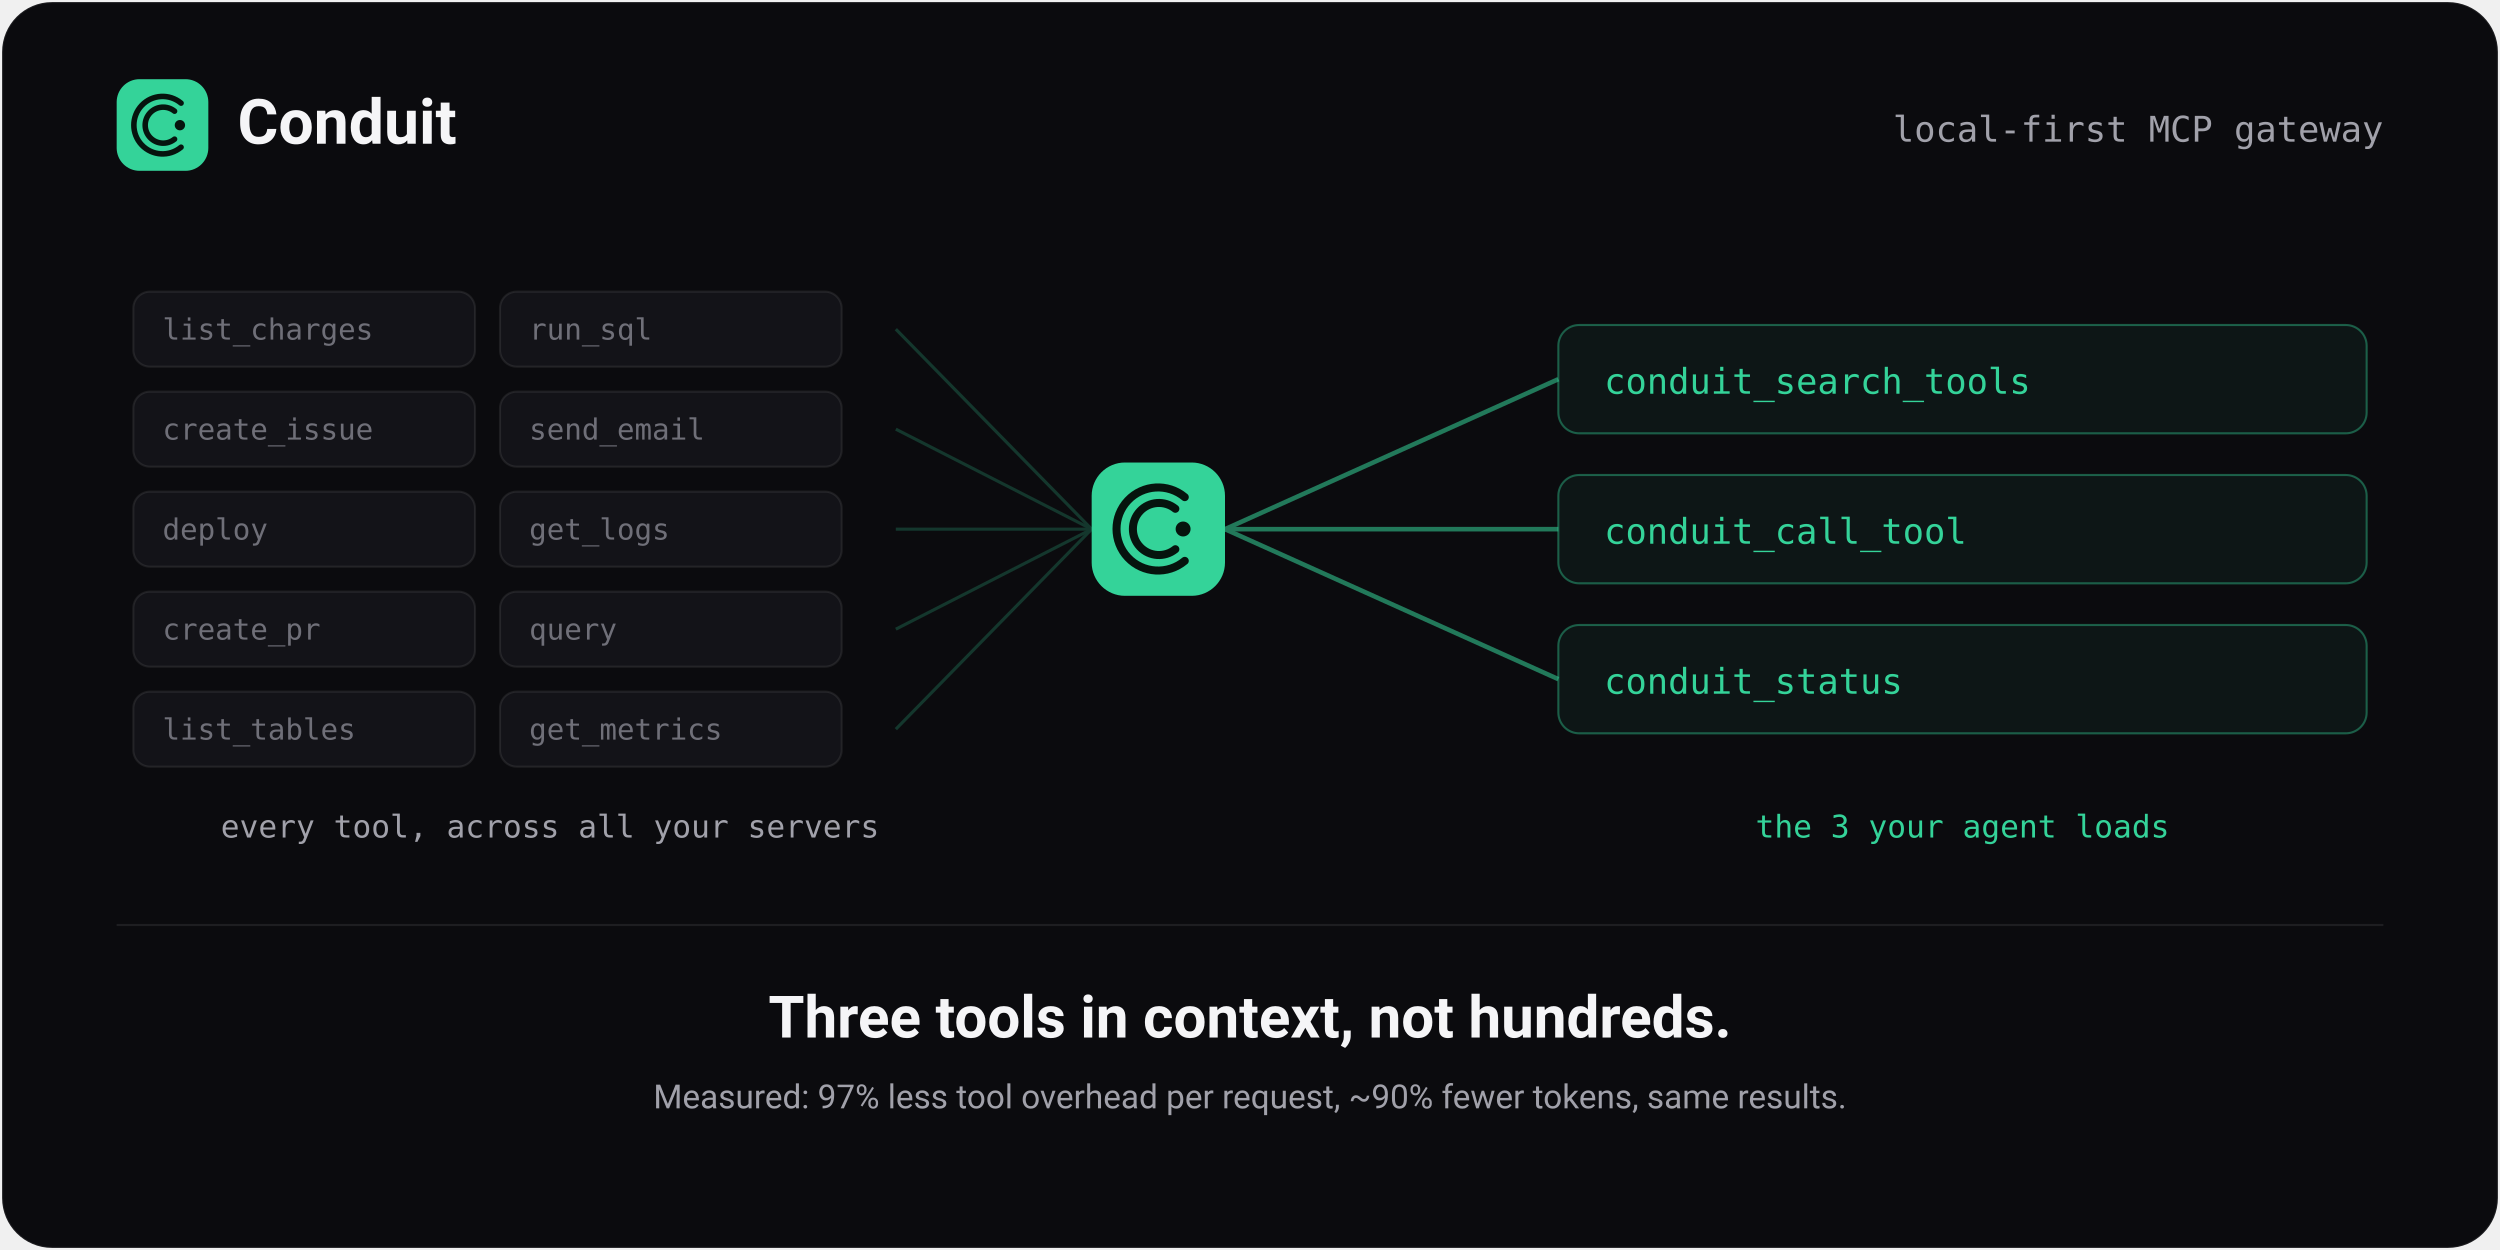
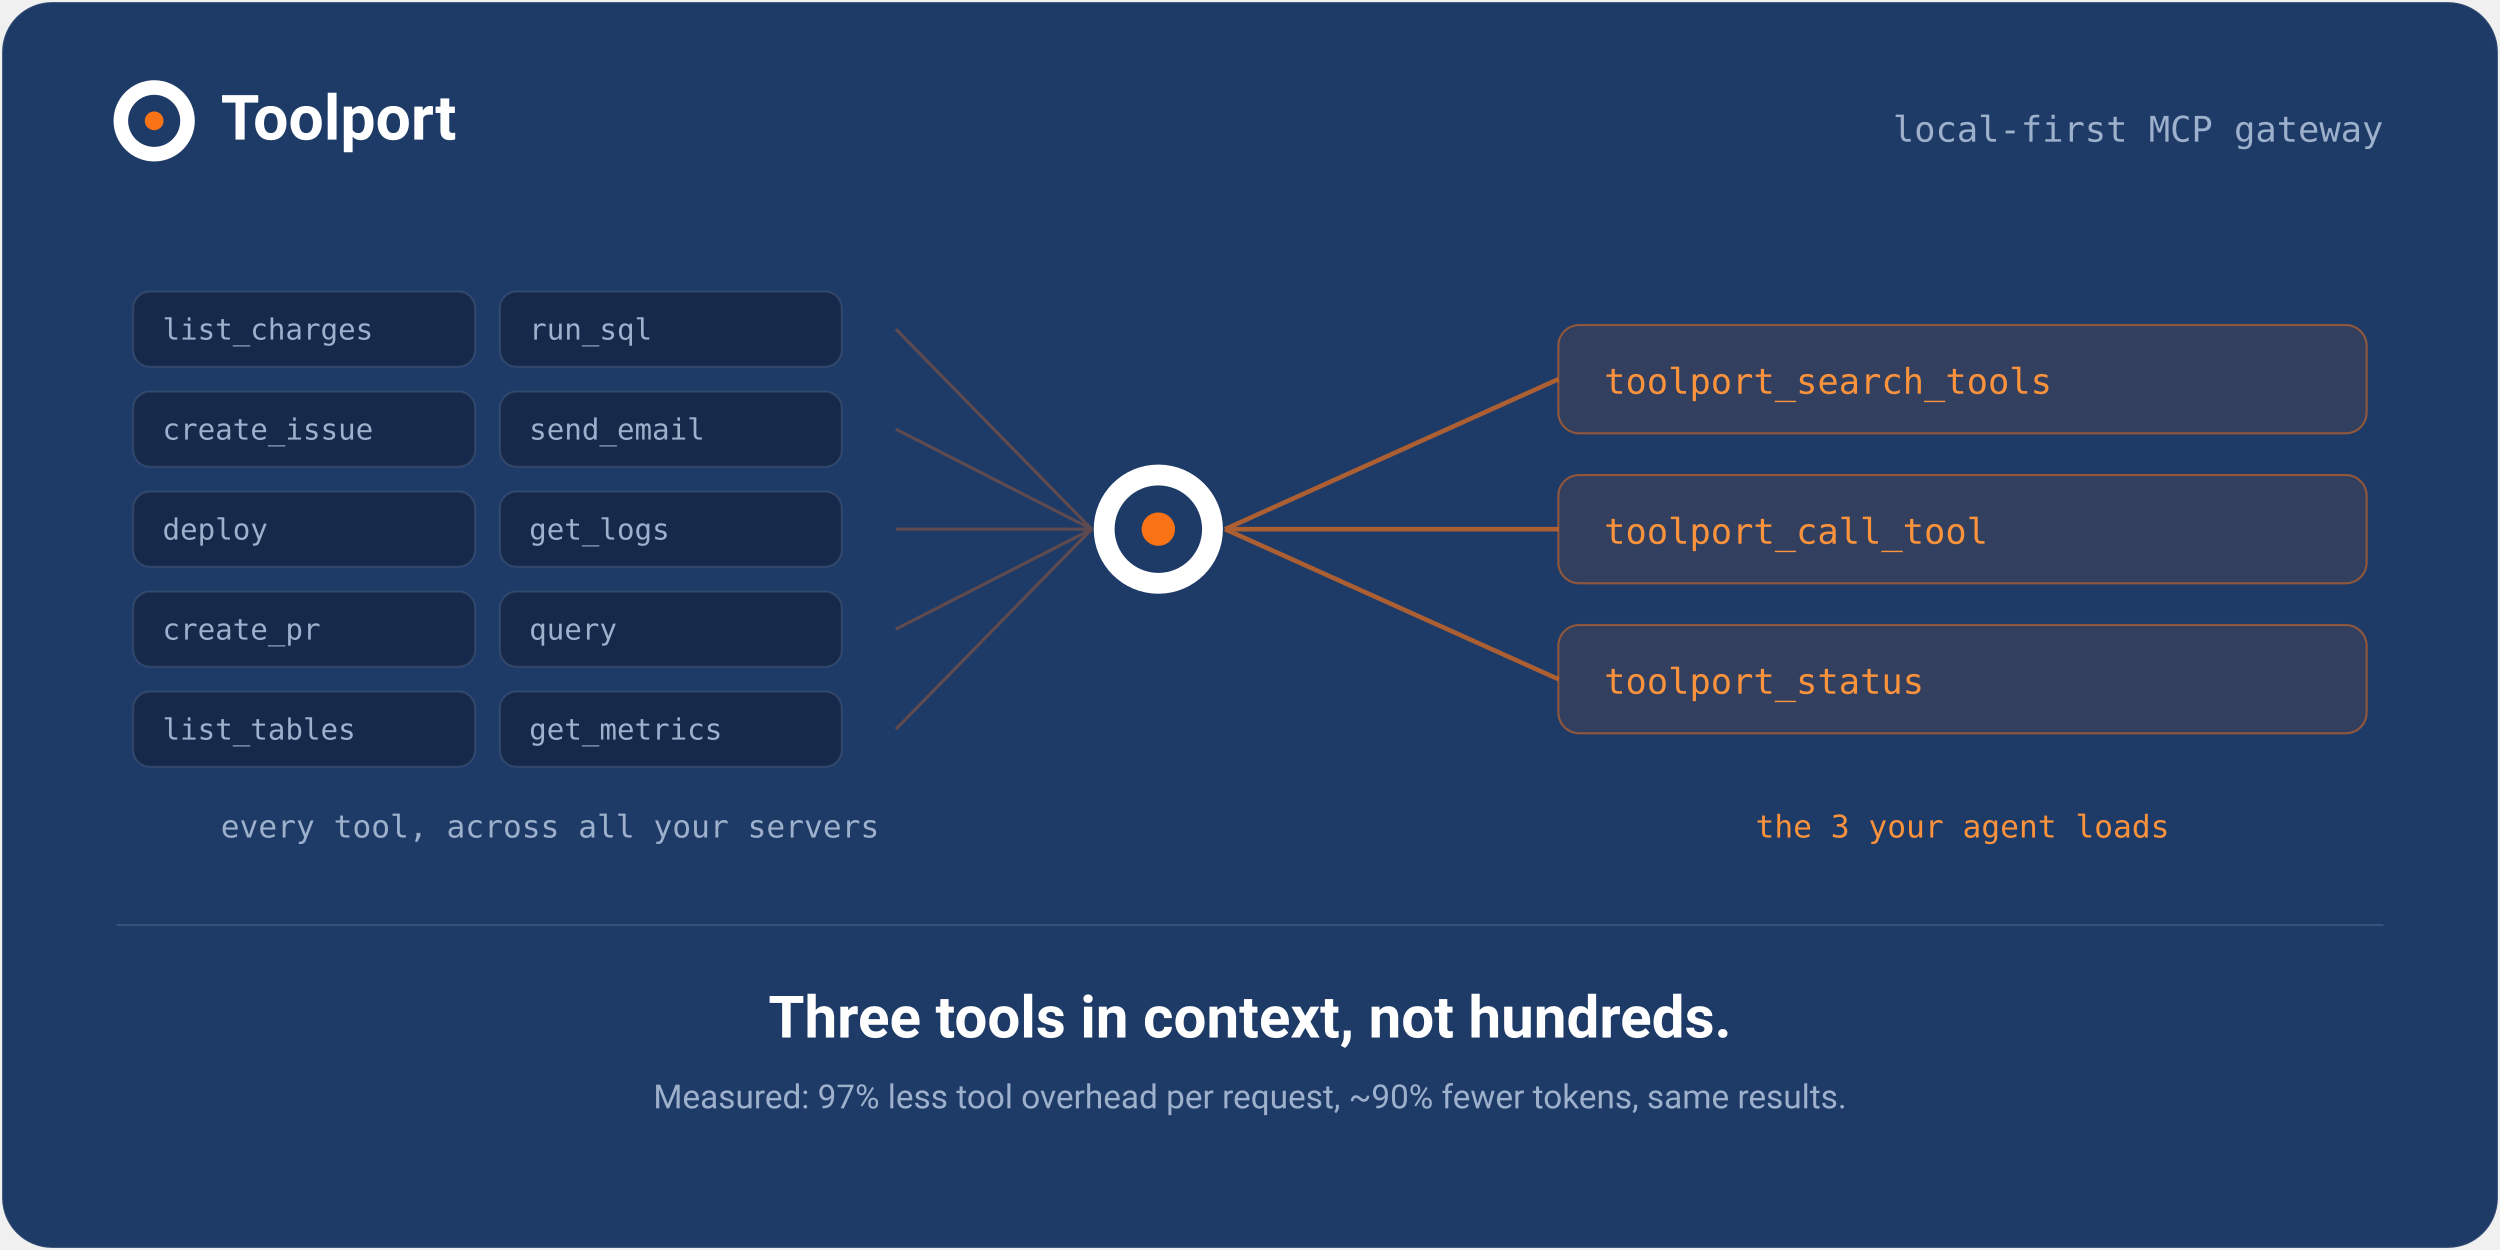
- <svg xmlns="http://www.w3.org/2000/svg" viewBox="0 0 1200 600" role="img" font-family="system-ui, -apple-system, Segoe UI, Roboto, sans-serif">
-   <rect x="1" y="1" width="1198" height="598" rx="24" fill="#0b0b0e" stroke="rgba(255,255,255,0.08)" />
-   <g transform="translate(56,38)">
-     <rect width="44" height="44" rx="11" fill="#34d399" />
-     <g transform="translate(0,0) scale(0.92)" fill="none" stroke="#06140e" stroke-width="2.9" stroke-linecap="round">
-       <path d="M33.6 12.5 A 15 15 0 1 0 33.6 35.5" />
-       <path d="M30.2 16.7 A 9.4 9.4 0 1 0 30.2 31.3" />
-       <circle cx="33" cy="24" r="2.7" fill="#06140e" stroke="none" />
-     </g>
-     <text x="58" y="31" font-size="30" font-weight="600" fill="#f5f5f7">Conduit</text>
+ <svg xmlns="http://www.w3.org/2000/svg" viewBox="0 0 1200 600" role="img" font-family="Poppins, system-ui, -apple-system, Segoe UI, Roboto, sans-serif">
+   <rect x="1" y="1" width="1198" height="598" rx="24" fill="#1E3A66" stroke="rgba(255,255,255,0.10)" />
+   <g transform="translate(56,40)">
+     <circle cx="18" cy="18" r="16" fill="none" stroke="#FFFFFF" stroke-width="7" />
+     <circle cx="18" cy="2" r="2.6" fill="#FFFFFF" />
+     <circle cx="34" cy="18" r="2.6" fill="#FFFFFF" />
+     <circle cx="18" cy="34" r="2.6" fill="#FFFFFF" />
+     <circle cx="2" cy="18" r="2.6" fill="#FFFFFF" />
+     <circle cx="18" cy="18" r="4.5" fill="#F97316" />
+     <text x="50" y="27" font-size="30" font-weight="600" fill="#FFFFFF">Toolport</text>
  </g>
-   <text x="1144" y="68" text-anchor="end" font-size="17" fill="#a1a1aa" font-family="ui-monospace, Menlo, monospace">local-first MCP gateway</text>
-   <g stroke="#34d399" stroke-width="1.5" opacity="0.22">
+   <text x="1144" y="68" text-anchor="end" font-size="17" fill="#9db0cc" font-family="ui-monospace, Menlo, monospace">local-first MCP gateway</text>
+   <g stroke="#F97316" stroke-width="1.5" opacity="0.30">
    <line x1="430" y1="158" x2="524" y2="254" />
    <line x1="430" y1="206" x2="524" y2="254" />
    <line x1="430" y1="254" x2="524" y2="254" />
    <line x1="430" y1="302" x2="524" y2="254" />
    <line x1="430" y1="350" x2="524" y2="254" />
  </g>
-   <g stroke="#34d399" stroke-width="2.2" opacity="0.55">
+   <g stroke="#F97316" stroke-width="2.2" opacity="0.65">
    <line x1="588" y1="254" x2="748" y2="182" />
    <line x1="588" y1="254" x2="748" y2="254" />
    <line x1="588" y1="254" x2="748" y2="326" />
  </g>
-   <g font-family="ui-monospace, Menlo, monospace" font-size="14" fill="#6f6f78">
+   <g font-family="ui-monospace, Menlo, monospace" font-size="14" fill="#9db0cc">
    <g>
-       <rect x="64" y="140" width="164" height="36" rx="8" fill="#131318" stroke="rgba(255,255,255,0.08)" />
+       <rect x="64" y="140" width="164" height="36" rx="8" fill="#16294A" stroke="rgba(255,255,255,0.10)" />
      <text x="78" y="163">list_charges</text>
    </g>
    <g>
-       <rect x="240" y="140" width="164" height="36" rx="8" fill="#131318" stroke="rgba(255,255,255,0.08)" />
+       <rect x="240" y="140" width="164" height="36" rx="8" fill="#16294A" stroke="rgba(255,255,255,0.10)" />
      <text x="254" y="163">run_sql</text>
    </g>
    <g>
-       <rect x="64" y="188" width="164" height="36" rx="8" fill="#131318" stroke="rgba(255,255,255,0.08)" />
+       <rect x="64" y="188" width="164" height="36" rx="8" fill="#16294A" stroke="rgba(255,255,255,0.10)" />
      <text x="78" y="211">create_issue</text>
    </g>
    <g>
-       <rect x="240" y="188" width="164" height="36" rx="8" fill="#131318" stroke="rgba(255,255,255,0.08)" />
+       <rect x="240" y="188" width="164" height="36" rx="8" fill="#16294A" stroke="rgba(255,255,255,0.10)" />
      <text x="254" y="211">send_email</text>
    </g>
    <g>
-       <rect x="64" y="236" width="164" height="36" rx="8" fill="#131318" stroke="rgba(255,255,255,0.08)" />
+       <rect x="64" y="236" width="164" height="36" rx="8" fill="#16294A" stroke="rgba(255,255,255,0.10)" />
      <text x="78" y="259">deploy</text>
    </g>
    <g>
-       <rect x="240" y="236" width="164" height="36" rx="8" fill="#131318" stroke="rgba(255,255,255,0.08)" />
+       <rect x="240" y="236" width="164" height="36" rx="8" fill="#16294A" stroke="rgba(255,255,255,0.10)" />
      <text x="254" y="259">get_logs</text>
    </g>
    <g>
-       <rect x="64" y="284" width="164" height="36" rx="8" fill="#131318" stroke="rgba(255,255,255,0.08)" />
+       <rect x="64" y="284" width="164" height="36" rx="8" fill="#16294A" stroke="rgba(255,255,255,0.10)" />
      <text x="78" y="307">create_pr</text>
    </g>
    <g>
-       <rect x="240" y="284" width="164" height="36" rx="8" fill="#131318" stroke="rgba(255,255,255,0.08)" />
+       <rect x="240" y="284" width="164" height="36" rx="8" fill="#16294A" stroke="rgba(255,255,255,0.10)" />
      <text x="254" y="307">query</text>
    </g>
    <g>
-       <rect x="64" y="332" width="164" height="36" rx="8" fill="#131318" stroke="rgba(255,255,255,0.08)" />
+       <rect x="64" y="332" width="164" height="36" rx="8" fill="#16294A" stroke="rgba(255,255,255,0.10)" />
      <text x="78" y="355">list_tables</text>
    </g>
    <g>
-       <rect x="240" y="332" width="164" height="36" rx="8" fill="#131318" stroke="rgba(255,255,255,0.08)" />
+       <rect x="240" y="332" width="164" height="36" rx="8" fill="#16294A" stroke="rgba(255,255,255,0.10)" />
      <text x="254" y="355">get_metrics</text>
    </g>
  </g>
-   <rect x="524" y="222" width="64" height="64" rx="16" fill="#34d399" />
-   <g transform="translate(524,222) scale(1.33)" fill="none" stroke="#06140e" stroke-width="2.9" stroke-linecap="round">
-     <path d="M33.6 12.5 A 15 15 0 1 0 33.6 35.5" />
-     <path d="M30.2 16.7 A 9.4 9.4 0 1 0 30.2 31.3" />
-     <circle cx="33" cy="24" r="2.7" fill="#06140e" stroke="none" />
-   </g>
-   <g font-family="ui-monospace, Menlo, monospace" font-size="17" fill="#34d399">
+   <circle cx="556" cy="254" r="26" fill="none" stroke="#FFFFFF" stroke-width="10" />
+   <circle cx="556" cy="228" r="4" fill="#FFFFFF" />
+   <circle cx="582" cy="254" r="4" fill="#FFFFFF" />
+   <circle cx="556" cy="280" r="4" fill="#FFFFFF" />
+   <circle cx="530" cy="254" r="4" fill="#FFFFFF" />
+   <circle cx="556" cy="254" r="8" fill="#F97316" />
+   <g font-family="ui-monospace, Menlo, monospace" font-size="17" fill="#FB923C">
    <g>
-       <rect x="748" y="156" width="388" height="52" rx="10" fill="rgba(52,211,153,0.06)" stroke="rgba(52,211,153,0.4)" />
-       <text x="770" y="189">conduit_search_tools</text>
+       <rect x="748" y="156" width="388" height="52" rx="10" fill="rgba(249,115,22,0.10)" stroke="rgba(249,115,22,0.5)" />
+       <text x="770" y="189">toolport_search_tools</text>
    </g>
    <g>
-       <rect x="748" y="228" width="388" height="52" rx="10" fill="rgba(52,211,153,0.06)" stroke="rgba(52,211,153,0.4)" />
-       <text x="770" y="261">conduit_call_tool</text>
+       <rect x="748" y="228" width="388" height="52" rx="10" fill="rgba(249,115,22,0.10)" stroke="rgba(249,115,22,0.5)" />
+       <text x="770" y="261">toolport_call_tool</text>
    </g>
    <g>
-       <rect x="748" y="300" width="388" height="52" rx="10" fill="rgba(52,211,153,0.06)" stroke="rgba(52,211,153,0.4)" />
-       <text x="770" y="333">conduit_status</text>
+       <rect x="748" y="300" width="388" height="52" rx="10" fill="rgba(249,115,22,0.10)" stroke="rgba(249,115,22,0.5)" />
+       <text x="770" y="333">toolport_status</text>
    </g>
  </g>
-   <text x="264" y="402" text-anchor="middle" font-size="15" fill="#a1a1aa" font-family="ui-monospace, Menlo, monospace">every tool, across all your servers</text>
-   <text x="942" y="402" text-anchor="middle" font-size="15" fill="#34d399" font-family="ui-monospace, Menlo, monospace">the 3 your agent loads</text>
-   <line x1="56" y1="444" x2="1144" y2="444" stroke="rgba(255,255,255,0.08)" />
-   <text x="600" y="498" text-anchor="middle" font-size="28" font-weight="600" fill="#f5f5f7">Three tools in context, not hundreds.</text>
-   <text x="600" y="532" text-anchor="middle" font-size="16" fill="#a1a1aa">Measured: 97% less tool overhead per request, ~90% fewer tokens, same results.</text>
+   <text x="264" y="402" text-anchor="middle" font-size="15" fill="#9db0cc" font-family="ui-monospace, Menlo, monospace">every tool, across all your servers</text>
+   <text x="942" y="402" text-anchor="middle" font-size="15" fill="#FB923C" font-family="ui-monospace, Menlo, monospace">the 3 your agent loads</text>
+   <line x1="56" y1="444" x2="1144" y2="444" stroke="rgba(255,255,255,0.12)" />
+   <text x="600" y="498" text-anchor="middle" font-size="28" font-weight="600" fill="#FFFFFF">Three tools in context, not hundreds.</text>
+   <text x="600" y="532" text-anchor="middle" font-size="16" fill="#9db0cc">Measured: 97% less tool overhead per request, ~90% fewer tokens, same results.</text>
</svg>
